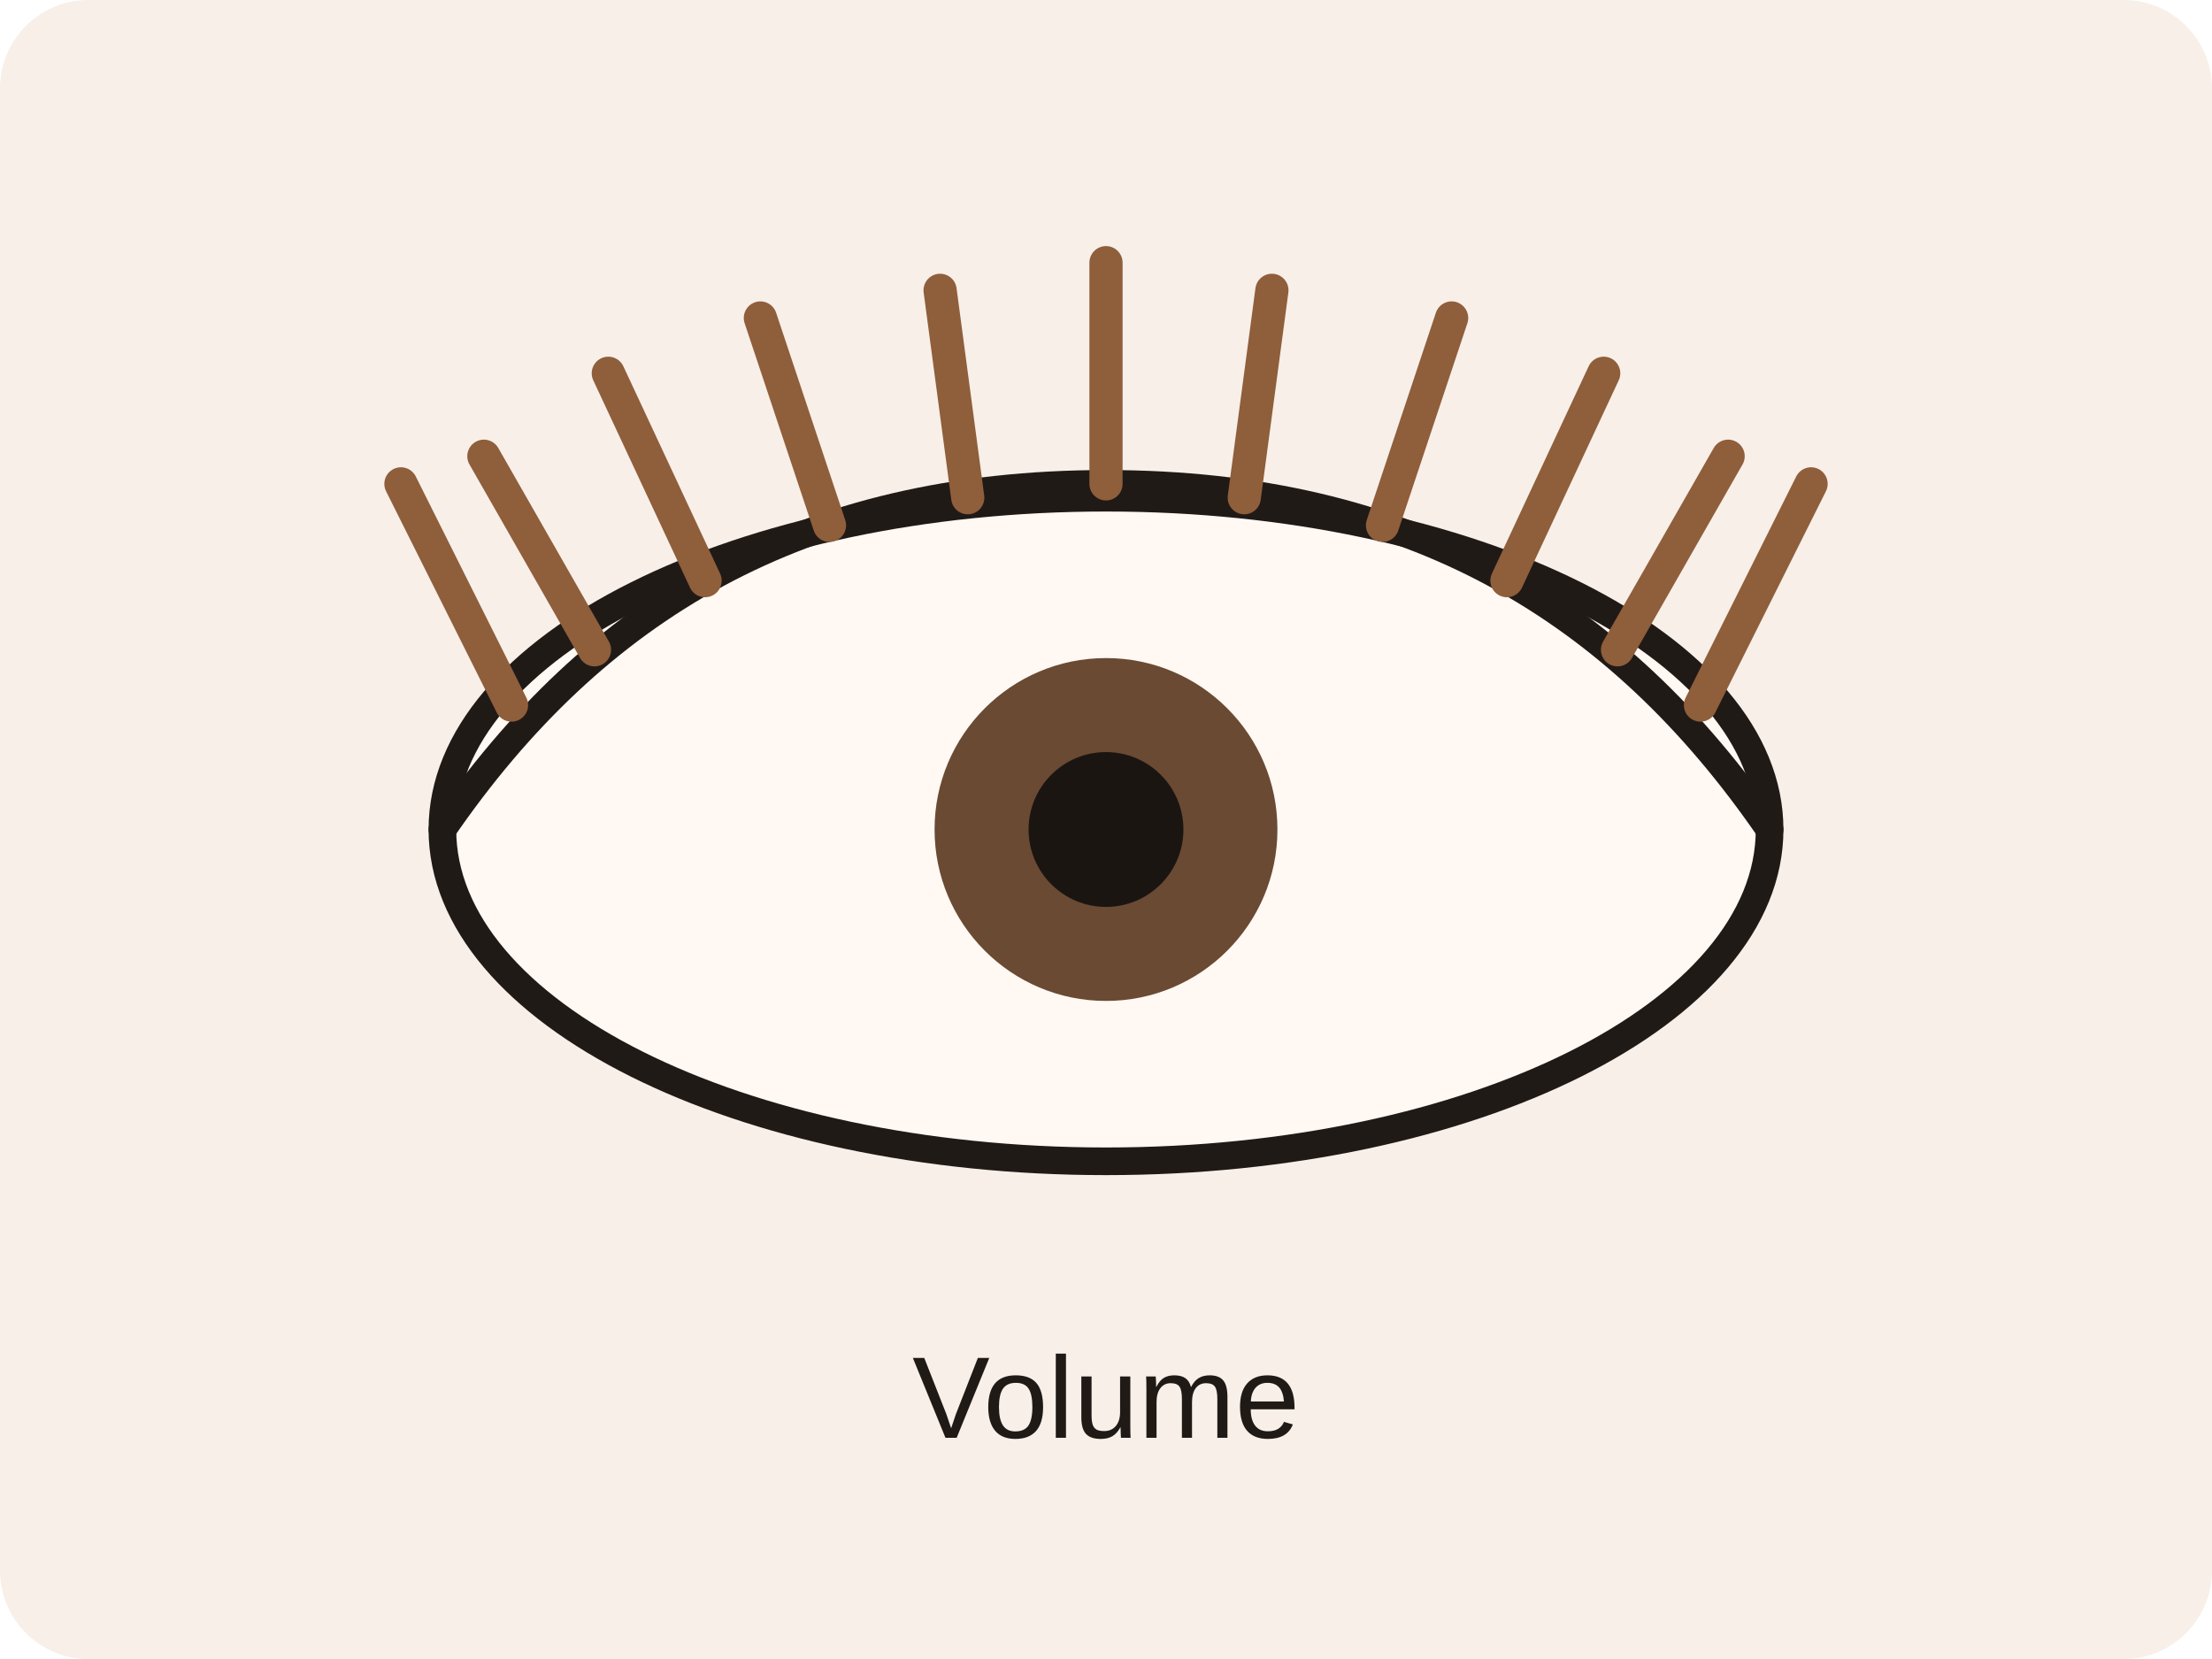
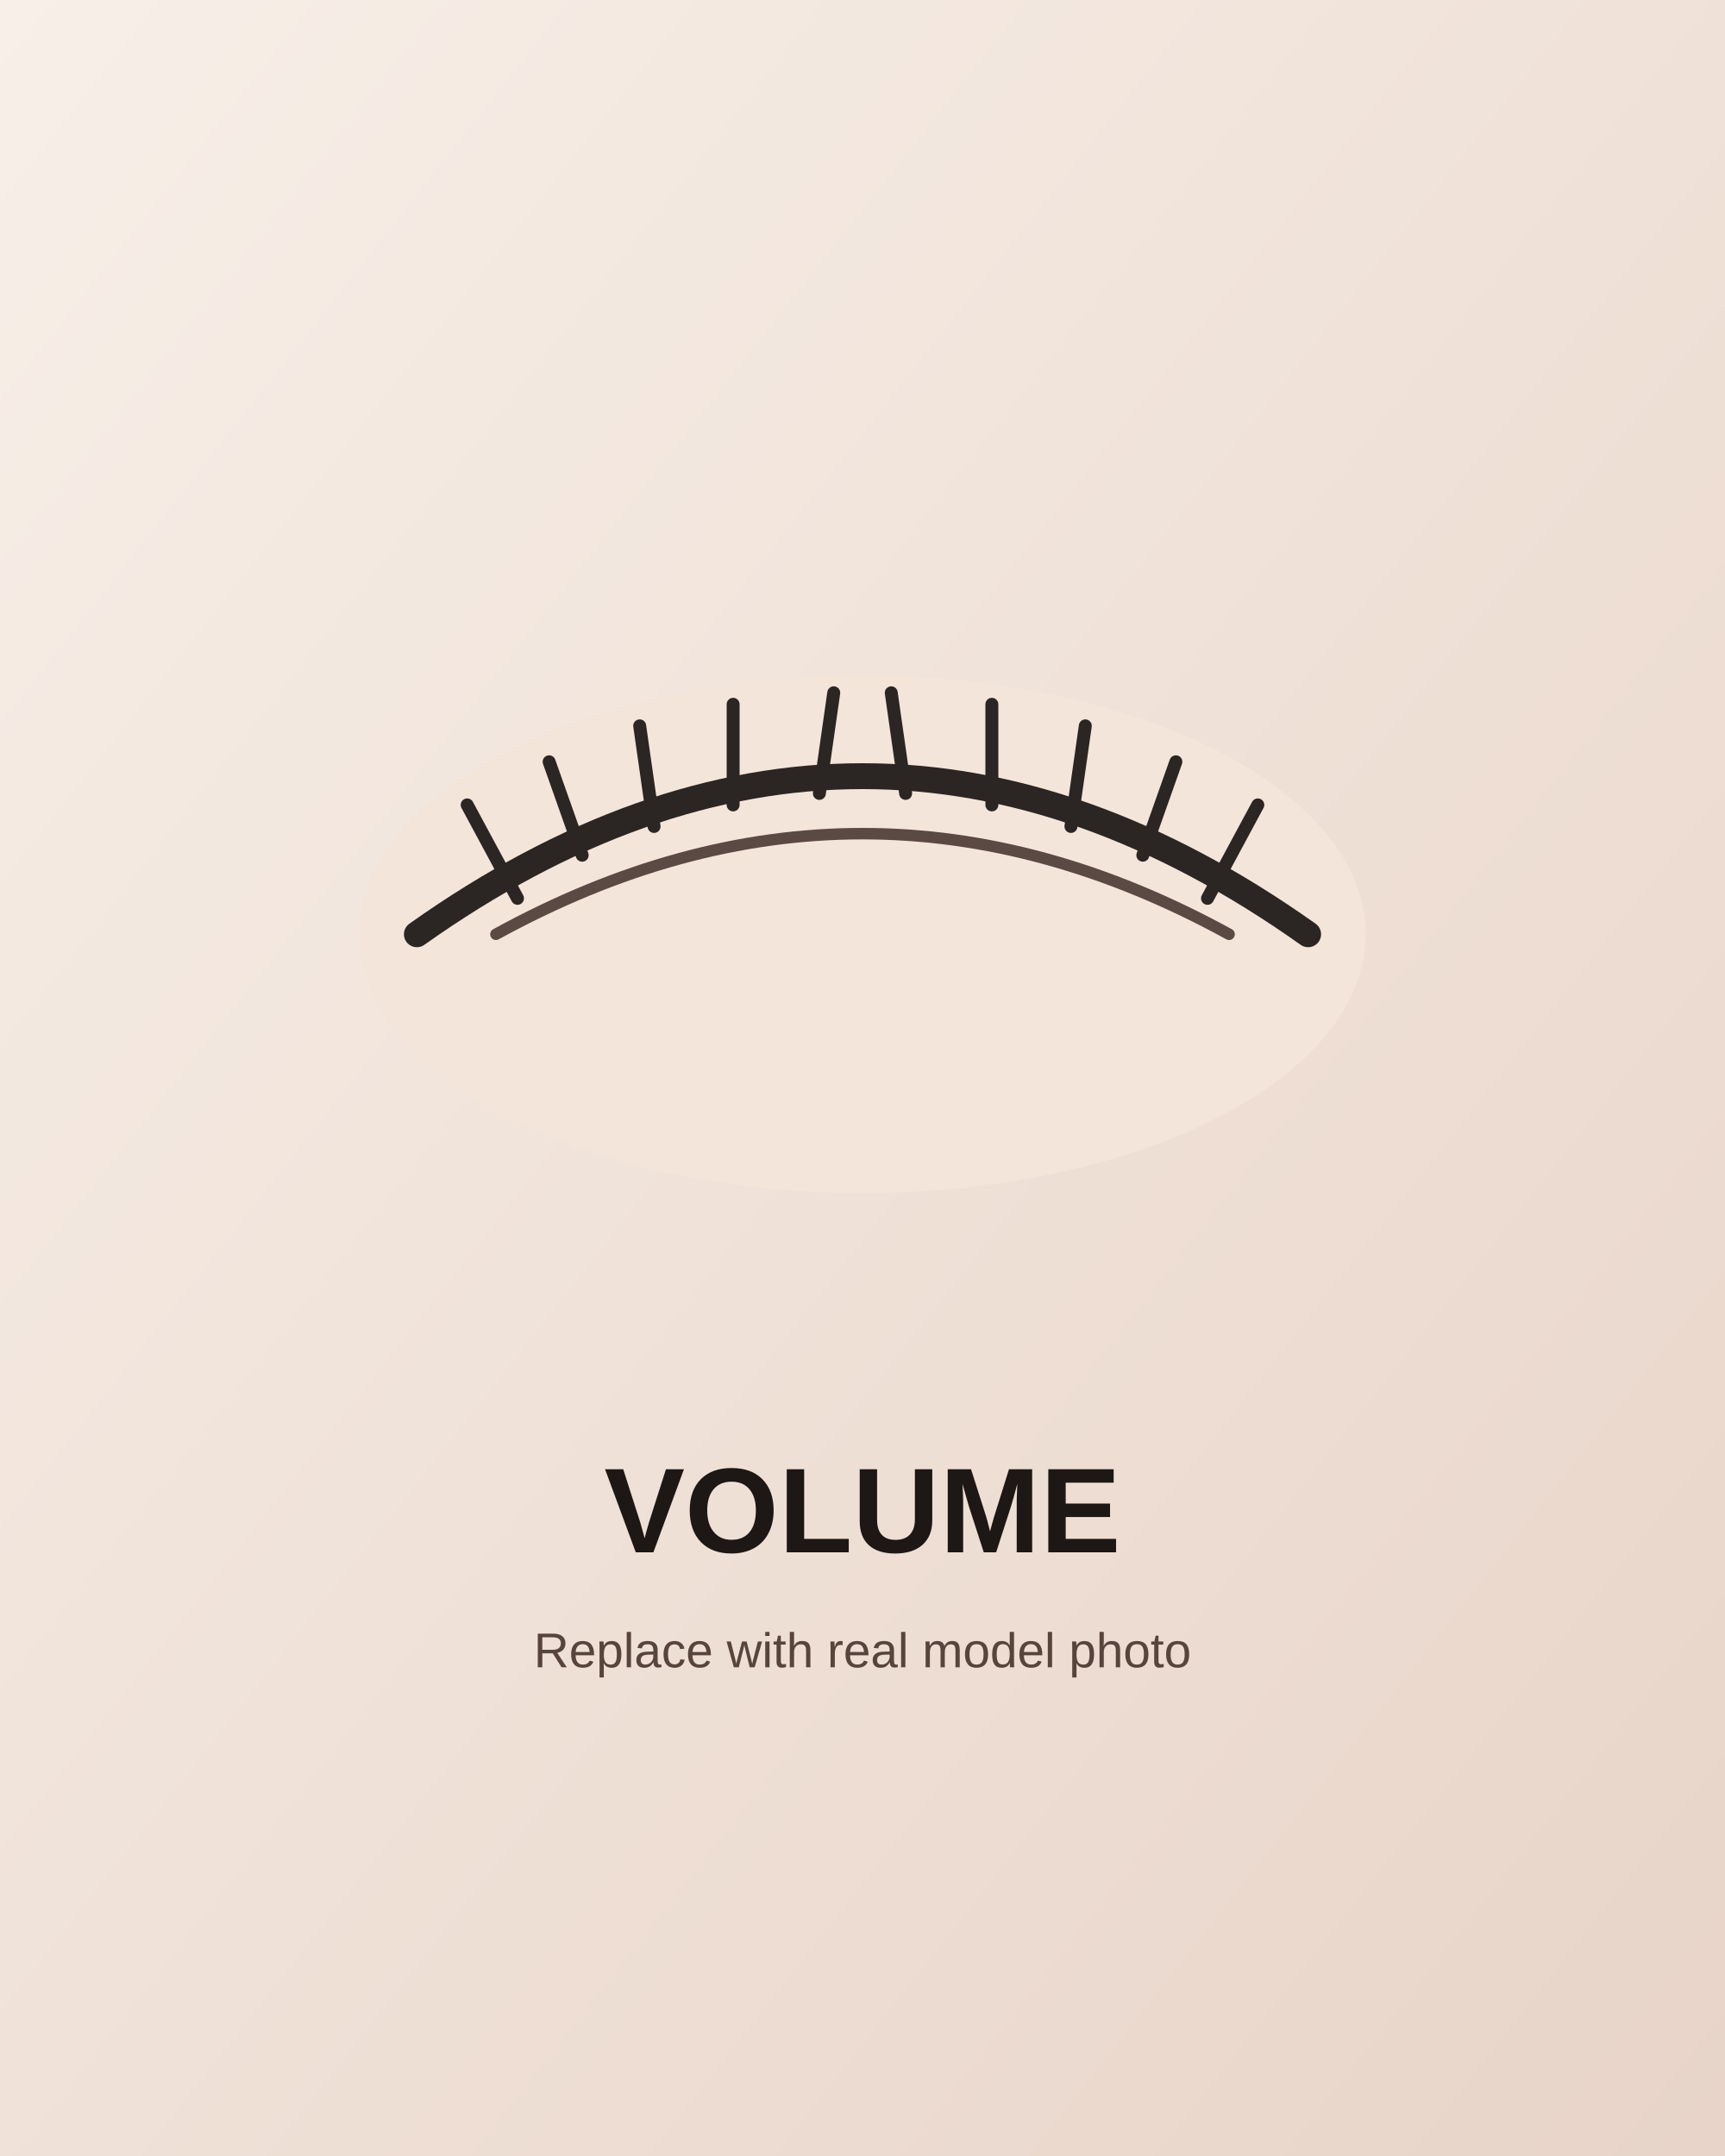
- <svg xmlns="http://www.w3.org/2000/svg" width="800" height="600" viewBox="0 0 800 600" fill="none">
-   <rect width="800" height="600" rx="32" fill="#F7EFE8" />
-   <ellipse cx="400" cy="300" rx="240" ry="120" fill="#FFF8F3" stroke="#201A17" stroke-width="10" />
-   <path d="M160 300C215 220 290 175 400 175C510 175 585 220 640 300" stroke="#201A17" stroke-width="10" stroke-linecap="round" />
-   <path d="M185 255L145 175" stroke="#8F5E3B" stroke-width="12" stroke-linecap="round" />
-   <path d="M215 235L175 165" stroke="#8F5E3B" stroke-width="12" stroke-linecap="round" />
-   <path d="M255 210L220 135" stroke="#8F5E3B" stroke-width="12" stroke-linecap="round" />
-   <path d="M300 190L275 115" stroke="#8F5E3B" stroke-width="12" stroke-linecap="round" />
-   <path d="M350 180L340 105" stroke="#8F5E3B" stroke-width="12" stroke-linecap="round" />
-   <path d="M400 175L400 95" stroke="#8F5E3B" stroke-width="12" stroke-linecap="round" />
-   <path d="M450 180L460 105" stroke="#8F5E3B" stroke-width="12" stroke-linecap="round" />
-   <path d="M500 190L525 115" stroke="#8F5E3B" stroke-width="12" stroke-linecap="round" />
-   <path d="M545 210L580 135" stroke="#8F5E3B" stroke-width="12" stroke-linecap="round" />
-   <path d="M585 235L625 165" stroke="#8F5E3B" stroke-width="12" stroke-linecap="round" />
-   <path d="M615 255L655 175" stroke="#8F5E3B" stroke-width="12" stroke-linecap="round" />
-   <circle cx="400" cy="300" r="62" fill="#6A4A33" />
-   <circle cx="400" cy="300" r="28" fill="#1B1512" />
-   <text x="400" y="520" text-anchor="middle" font-size="42" font-family="Arial" fill="#201A17">Volume</text>
+ <svg xmlns="http://www.w3.org/2000/svg" width="1200" height="1500" viewBox="0 0 1200 1500">
+   <defs>
+     <linearGradient id="bg" x1="0" y1="0" x2="1" y2="1">
+       <stop offset="0%" stop-color="#f7efe8" />
+       <stop offset="100%" stop-color="#e8d4c8" />
+     </linearGradient>
+   </defs>
+   <rect width="1200" height="1500" fill="url(#bg)" />
+   <ellipse cx="600" cy="650" rx="350" ry="180" fill="#f4e5da" />
+   <path d="M290 650 Q600 430 910 650" fill="none" stroke="#2b2523" stroke-width="18" stroke-linecap="round" />
+   <path d="M345 650 Q600 510 855 650" fill="none" stroke="#5b4943" stroke-width="8" stroke-linecap="round" />
+   <g stroke="#2b2523" stroke-width="9" stroke-linecap="round">
+     <path d="M360 625 L325 560" />
+     <path d="M405 595 L382 530" />
+     <path d="M455 575 L445 505" />
+     <path d="M510 560 L510 490" />
+     <path d="M570 552 L580 482" />
+     <path d="M630 552 L620 482" />
+     <path d="M690 560 L690 490" />
+     <path d="M745 575 L755 505" />
+     <path d="M795 595 L818 530" />
+     <path d="M840 625 L875 560" />
+   </g>
+   <text x="600" y="1080" text-anchor="middle" font-size="84" font-family="Arial, Helvetica, sans-serif" font-weight="700" fill="#1d1715">VOLUME</text>
+   <text x="600" y="1160" text-anchor="middle" font-size="34" font-family="Arial, Helvetica, sans-serif" fill="#57443d">Replace with real model photo</text>
</svg>
